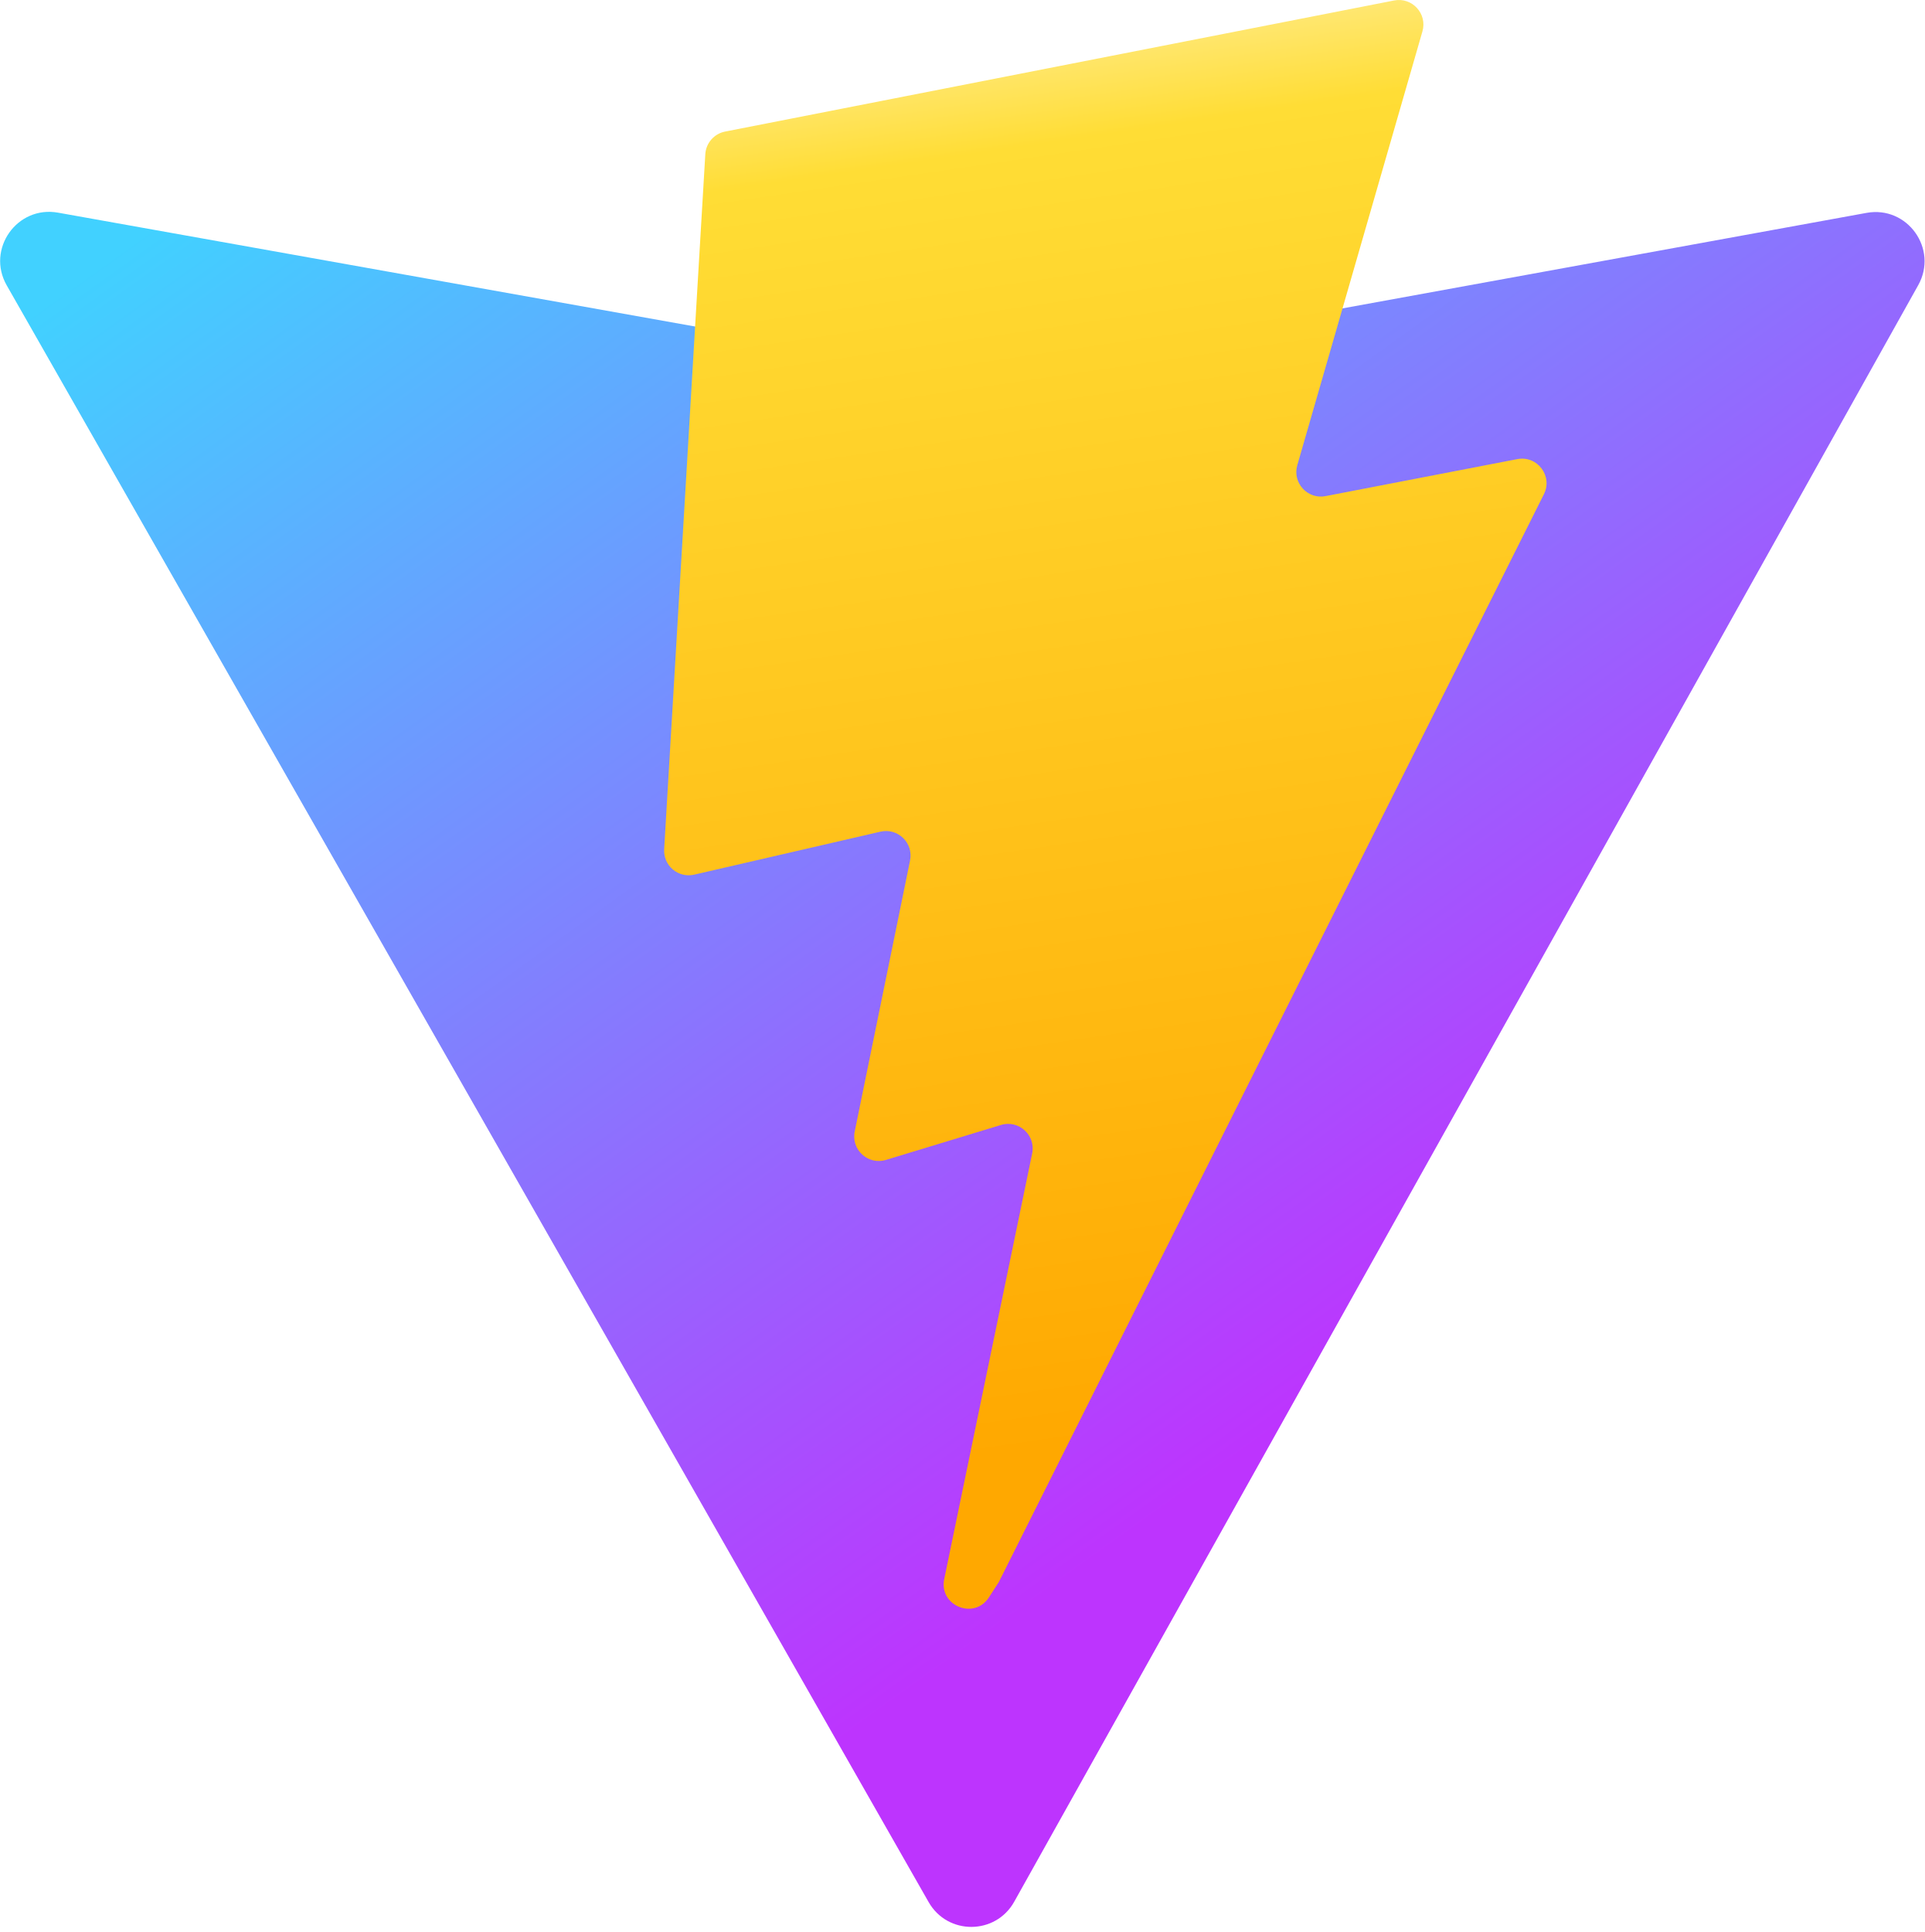
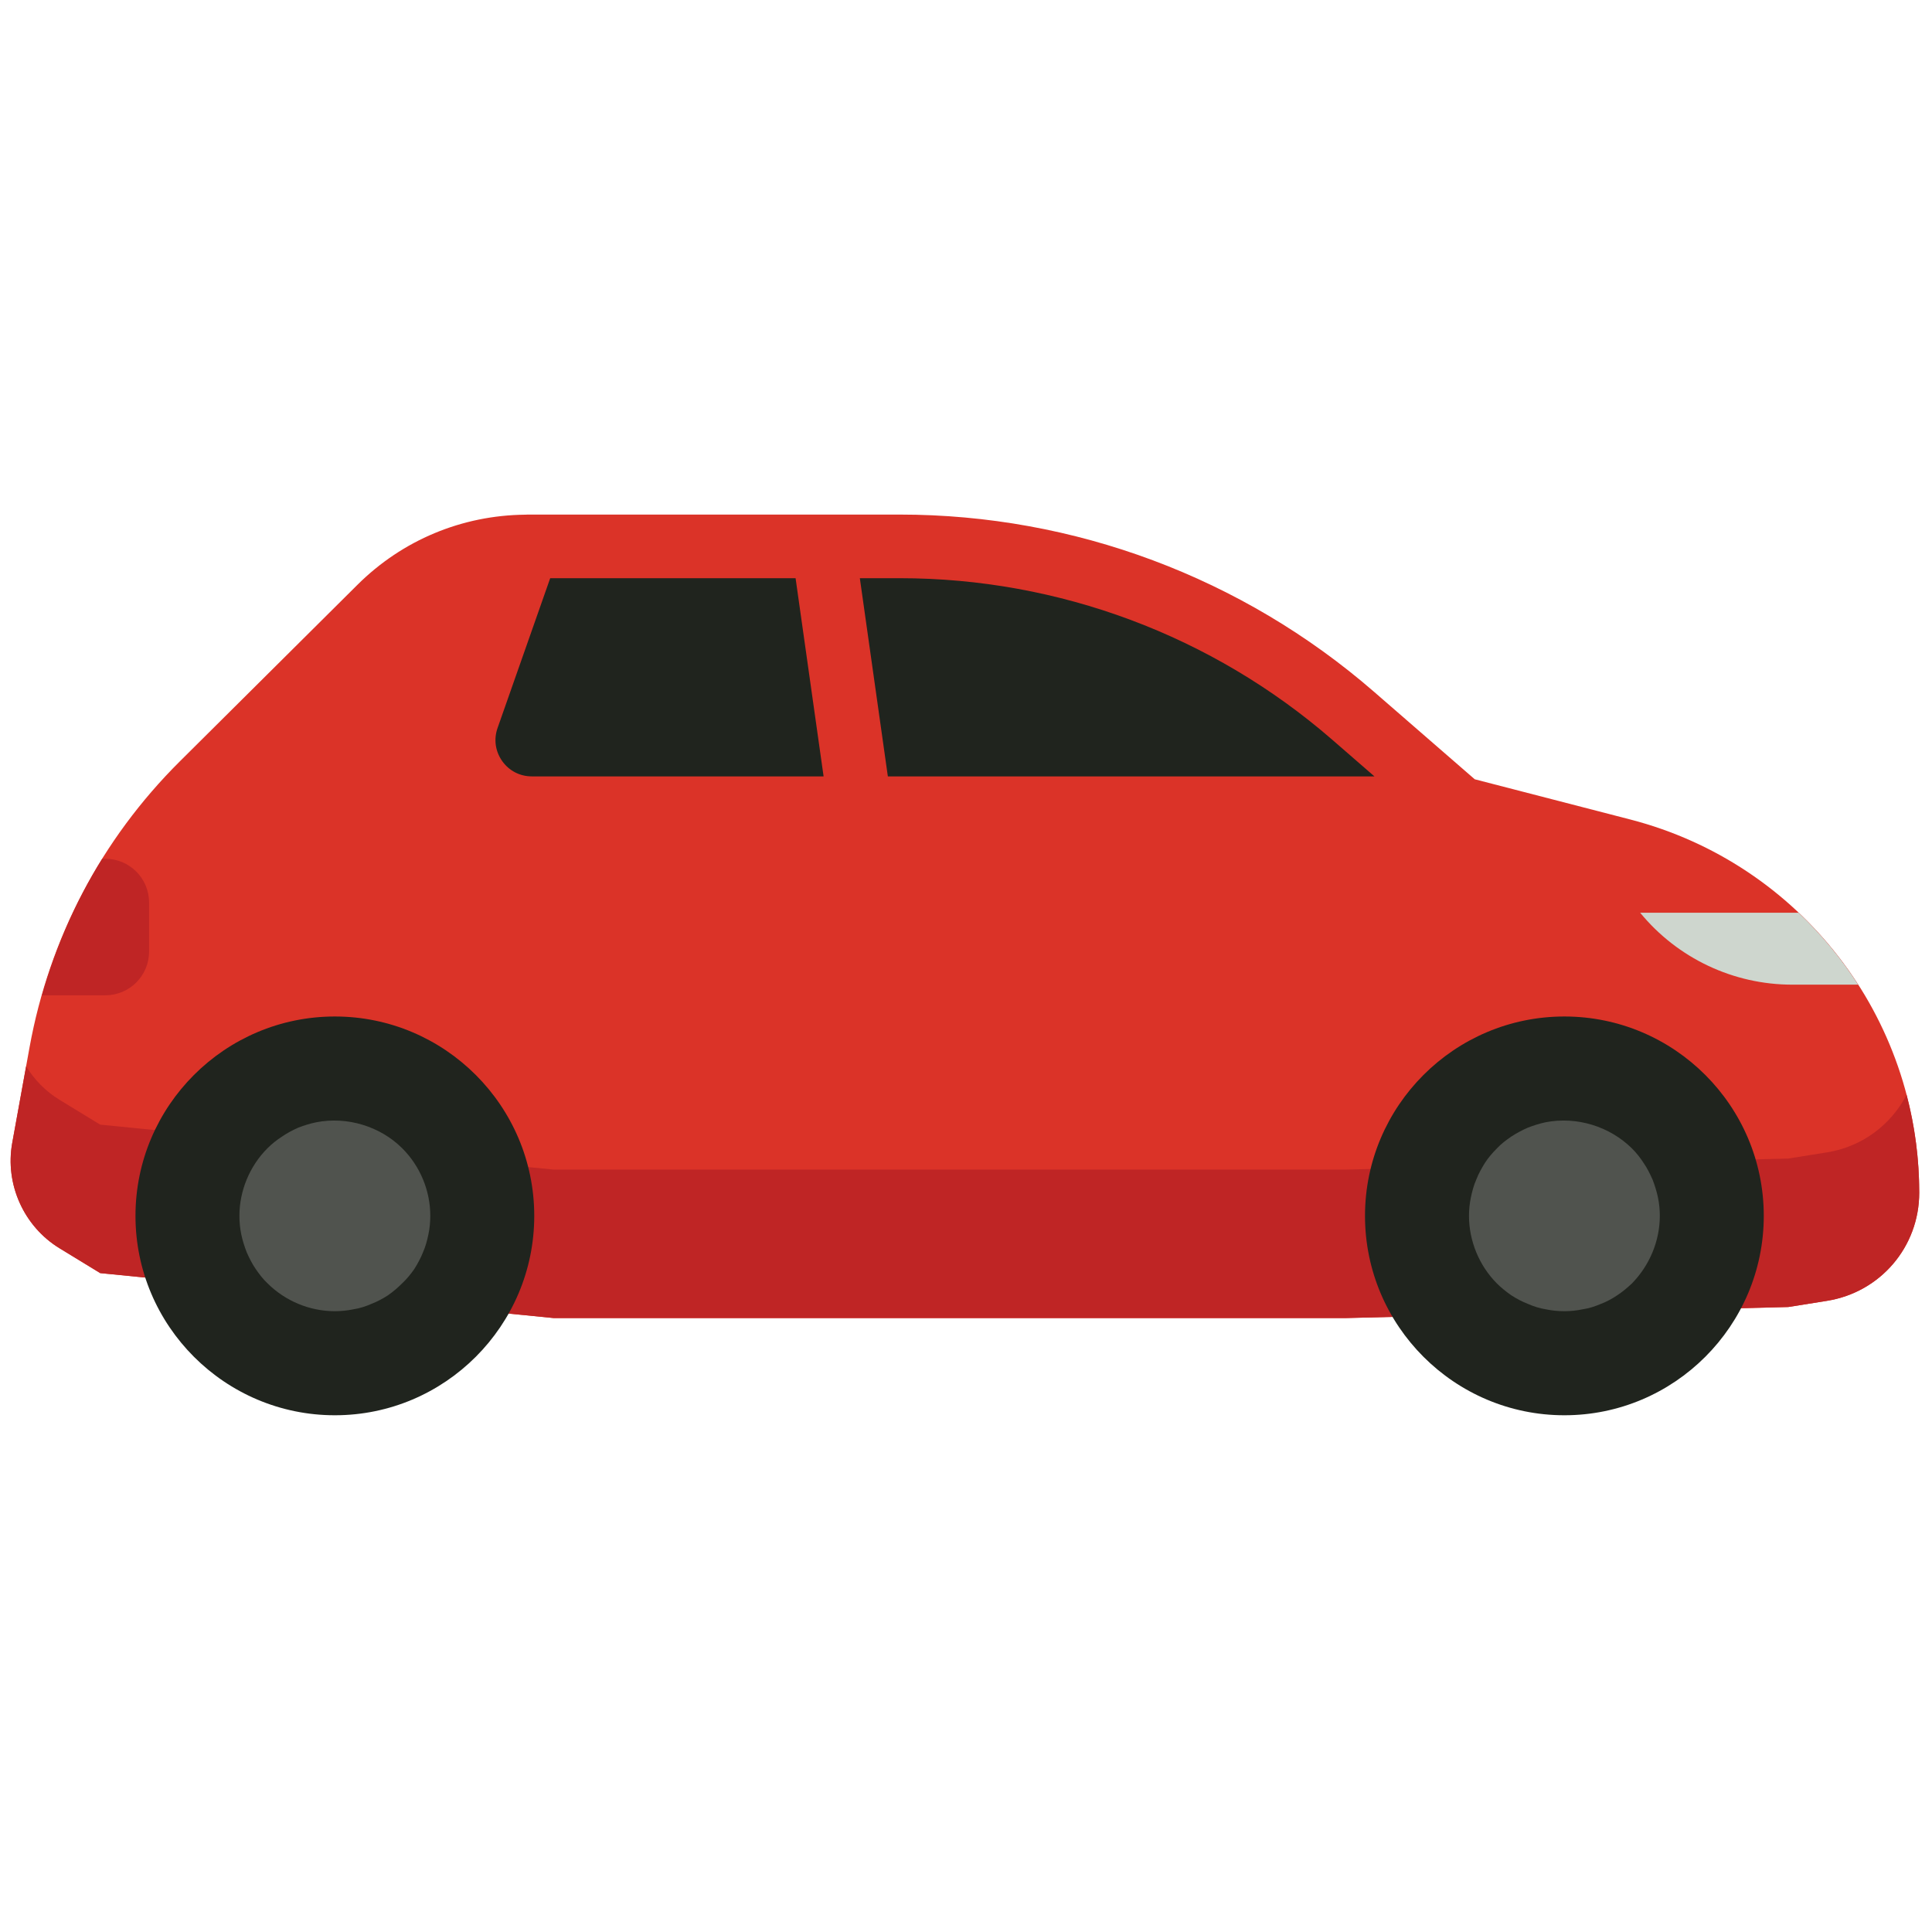
- <svg xmlns="http://www.w3.org/2000/svg" aria-hidden="true" role="img" class="iconify iconify--logos" width="31.88" height="32" preserveAspectRatio="xMidYMid meet" viewBox="0 0 256 257">
-   <defs>
-     <linearGradient id="IconifyId1813088fe1fbc01fb466" x1="-.828%" x2="57.636%" y1="7.652%" y2="78.411%">
-       <stop offset="0%" stop-color="#41D1FF" />
-       <stop offset="100%" stop-color="#BD34FE" />
-     </linearGradient>
-     <linearGradient id="IconifyId1813088fe1fbc01fb467" x1="43.376%" x2="50.316%" y1="2.242%" y2="89.03%">
-       <stop offset="0%" stop-color="#FFEA83" />
-       <stop offset="8.333%" stop-color="#FFDD35" />
-       <stop offset="100%" stop-color="#FFA800" />
-     </linearGradient>
-   </defs>
-   <path fill="url(#IconifyId1813088fe1fbc01fb466)" d="M255.153 37.938L134.897 252.976c-2.483 4.44-8.862 4.466-11.382.048L.875 37.958c-2.746-4.814 1.371-10.646 6.827-9.67l120.385 21.517a6.537 6.537 0 0 0 2.322-.004l117.867-21.483c5.438-.991 9.574 4.796 6.877 9.62Z" />
-   <path fill="url(#IconifyId1813088fe1fbc01fb467)" d="M185.432.063L96.44 17.501a3.268 3.268 0 0 0-2.634 3.014l-5.474 92.456a3.268 3.268 0 0 0 3.997 3.378l24.777-5.718c2.318-.535 4.413 1.507 3.936 3.838l-7.361 36.047c-.495 2.426 1.782 4.5 4.151 3.78l15.304-4.649c2.372-.72 4.652 1.36 4.15 3.788l-11.698 56.621c-.732 3.542 3.979 5.473 5.943 2.437l1.313-2.028l72.516-144.72c1.215-2.423-.88-5.186-3.54-4.672l-25.505 4.922c-2.396.462-4.435-1.77-3.759-4.114l16.646-57.705c.677-2.35-1.37-4.583-3.769-4.113Z" />
+ <svg xmlns="http://www.w3.org/2000/svg" version="1.1" width="256" height="256" viewBox="0 0 256 256" xml:space="preserve">
+   <g style="stroke: none; stroke-width: 0; stroke-dasharray: none; stroke-linecap: butt; stroke-linejoin: miter; stroke-miterlimit: 10; fill: none; fill-rule: nonzero; opacity: 1;" transform="translate(1.406593 1.406593) scale(2.81 2.81)">
+     <polygon points="18.75,33.15 21.52,26.32 48.59,26.77 59.65,30.95 66.92,36.99 40.63,38.55 22.5,39.12 " style="stroke: none; stroke-width: 1; stroke-dasharray: none; stroke-linecap: butt; stroke-linejoin: miter; stroke-miterlimit: 10; fill: rgb(32,36,30); fill-rule: nonzero; opacity: 1;" transform="  matrix(1 0 0 1 0 0) " />
+     <path d="M 76.377 38.143 l -7.336 -1.897 l -4.754 -4.129 c -6.202 -5.386 -14.141 -8.353 -22.354 -8.353 H 24.381 c -0.022 0 -0.043 0.003 -0.065 0.003 c -0.017 0.001 -0.033 0.001 -0.05 0.002 c -2.984 0.03 -5.789 1.197 -7.908 3.304 l -8.382 8.332 c -3.702 3.681 -6.151 8.342 -7.083 13.479 l -0.817 4.508 c -0.352 1.943 0.543 3.939 2.229 4.969 l 1.919 1.172 l 21.386 2.12 h 37.339 l 20.874 -0.521 l 1.825 -0.291 c 2.521 -0.403 4.352 -2.548 4.352 -5.101 C 89.999 47.454 84.398 40.218 76.377 38.143 z M 41.933 26.764 c 7.49 0 14.731 2.705 20.388 7.617 l 1.99 1.729 H 41.366 l -1.321 -9.346 H 41.933 z M 22.962 33.828 l 2.482 -7.064 h 11.571 l 1.321 9.346 H 24.578 c -0.563 0 -1.073 -0.264 -1.398 -0.723 C 22.855 34.927 22.775 34.359 22.962 33.828 z" style="stroke: none; stroke-width: 1; stroke-dasharray: none; stroke-linecap: butt; stroke-linejoin: miter; stroke-miterlimit: 10; fill: rgb(219,51,40); fill-rule: nonzero; opacity: 1;" transform=" matrix(1 0 0 1 0 0) " stroke-linecap="round" />
+     <path d="M 85.648 53.84 l -1.825 0.291 l -20.874 0.521 H 25.61 l -21.386 -2.12 L 2.305 51.36 c -0.654 -0.399 -1.185 -0.947 -1.574 -1.578 l -0.654 3.609 c -0.352 1.943 0.543 3.939 2.229 4.969 l 1.919 1.172 l 21.386 2.12 h 37.339 l 20.874 -0.521 l 1.825 -0.291 c 2.521 -0.403 4.352 -2.548 4.352 -5.101 c 0 -1.586 -0.209 -3.132 -0.597 -4.612 C 88.67 52.534 87.318 53.573 85.648 53.84 z" style="stroke: none; stroke-width: 1; stroke-dasharray: none; stroke-linecap: butt; stroke-linejoin: miter; stroke-miterlimit: 10; fill: rgb(191,37,37); fill-rule: nonzero; opacity: 1;" transform=" matrix(1 0 0 1 0 0) " stroke-linecap="round" />
+     <path d="M 73.268 66.236 c -5.185 0 -9.402 -4.218 -9.402 -9.402 s 4.218 -9.402 9.402 -9.402 s 9.402 4.218 9.402 9.402 S 78.452 66.236 73.268 66.236 z" style="stroke: none; stroke-width: 1; stroke-dasharray: none; stroke-linecap: butt; stroke-linejoin: miter; stroke-miterlimit: 10; fill: rgb(32,36,30); fill-rule: nonzero; opacity: 1;" transform=" matrix(1 0 0 1 0 0) " stroke-linecap="round" />
+     <path d="M 15.29 66.236 c -5.185 0 -9.402 -4.218 -9.402 -9.402 s 4.218 -9.402 9.402 -9.402 s 9.402 4.218 9.402 9.402 S 20.475 66.236 15.29 66.236 z" style="stroke: none; stroke-width: 1; stroke-dasharray: none; stroke-linecap: butt; stroke-linejoin: miter; stroke-miterlimit: 10; fill: rgb(32,36,30); fill-rule: nonzero; opacity: 1;" transform=" matrix(1 0 0 1 0 0) " stroke-linecap="round" />
+     <path d="M 73.269 61.329 c -0.3 0 -0.599 -0.031 -0.885 -0.091 c -0.284 -0.044 -0.57 -0.135 -0.839 -0.255 c -0.271 -0.104 -0.526 -0.24 -0.781 -0.404 c -0.24 -0.166 -0.479 -0.36 -0.675 -0.555 c -0.839 -0.841 -1.32 -2.01 -1.32 -3.195 c 0 -0.286 0.031 -0.586 0.091 -0.87 c 0.06 -0.286 0.135 -0.57 0.255 -0.841 c 0.104 -0.27 0.255 -0.539 0.404 -0.779 c 0.166 -0.255 0.36 -0.48 0.57 -0.69 c 0.196 -0.211 0.435 -0.39 0.675 -0.555 c 0.255 -0.166 0.51 -0.3 0.781 -0.42 c 0.27 -0.104 0.555 -0.195 0.839 -0.255 c 1.471 -0.284 3.015 0.195 4.065 1.23 c 0.211 0.209 0.39 0.435 0.555 0.69 c 0.166 0.24 0.3 0.51 0.42 0.779 c 0.104 0.271 0.195 0.555 0.255 0.841 c 0.06 0.284 0.089 0.584 0.089 0.87 c 0 1.185 -0.479 2.339 -1.32 3.195 c -0.209 0.195 -0.435 0.39 -0.69 0.555 c -0.24 0.164 -0.495 0.3 -0.765 0.404 c -0.286 0.12 -0.555 0.211 -0.855 0.255 C 73.855 61.298 73.555 61.329 73.269 61.329 z" style="stroke: none; stroke-width: 1; stroke-dasharray: none; stroke-linecap: butt; stroke-linejoin: miter; stroke-miterlimit: 10; fill: rgb(80,83,78); fill-rule: nonzero; opacity: 1;" transform=" matrix(1 0 0 1 0 0) " stroke-linecap="round" />
+     <path d="M 15.289 61.329 c -1.185 0 -2.34 -0.48 -3.18 -1.32 c -0.21 -0.196 -0.39 -0.435 -0.555 -0.675 s -0.3 -0.51 -0.42 -0.781 c -0.105 -0.27 -0.196 -0.555 -0.256 -0.839 c -0.059 -0.286 -0.089 -0.584 -0.089 -0.885 c 0 -1.17 0.48 -2.341 1.32 -3.18 c 0.21 -0.211 0.435 -0.39 0.69 -0.555 c 0.24 -0.166 0.495 -0.3 0.765 -0.42 c 0.27 -0.104 0.555 -0.195 0.855 -0.255 c 1.455 -0.284 3.015 0.195 4.05 1.23 c 0.84 0.839 1.321 1.995 1.321 3.18 c 0 0.3 -0.03 0.599 -0.09 0.885 c -0.06 0.284 -0.135 0.57 -0.255 0.839 c -0.105 0.271 -0.256 0.541 -0.405 0.781 c -0.166 0.24 -0.36 0.479 -0.571 0.675 c -0.209 0.209 -0.435 0.404 -0.675 0.57 c -0.255 0.164 -0.51 0.3 -0.78 0.404 c -0.27 0.12 -0.555 0.211 -0.84 0.255 C 15.874 61.298 15.589 61.329 15.289 61.329 z" style="stroke: none; stroke-width: 1; stroke-dasharray: none; stroke-linecap: butt; stroke-linejoin: miter; stroke-miterlimit: 10; fill: rgb(80,83,78); fill-rule: nonzero; opacity: 1;" transform=" matrix(1 0 0 1 0 0) " stroke-linecap="round" />
+     <path d="M 87.12 45.931 c -0.795 -1.239 -1.737 -2.378 -2.808 -3.391 h -7.47 c 1.762 2.147 4.394 3.391 7.171 3.391 H 87.12 z" style="stroke: none; stroke-width: 1; stroke-dasharray: none; stroke-linecap: butt; stroke-linejoin: miter; stroke-miterlimit: 10; fill: rgb(206,214,206); fill-rule: nonzero; opacity: 1;" transform=" matrix(1 0 0 1 0 0) " stroke-linecap="round" />
+     <path d="M 4.468 46.432 c 1.139 0 2.061 -0.923 2.061 -2.061 v -2.315 c 0 -1.139 -0.923 -2.061 -2.061 -2.061 H 4.319 c -1.243 1.995 -2.19 4.16 -2.84 6.438 H 4.468 z" style="stroke: none; stroke-width: 1; stroke-dasharray: none; stroke-linecap: butt; stroke-linejoin: miter; stroke-miterlimit: 10; fill: rgb(191,37,37); fill-rule: nonzero; opacity: 1;" transform=" matrix(1 0 0 1 0 0) " stroke-linecap="round" />
+   </g>
</svg>
